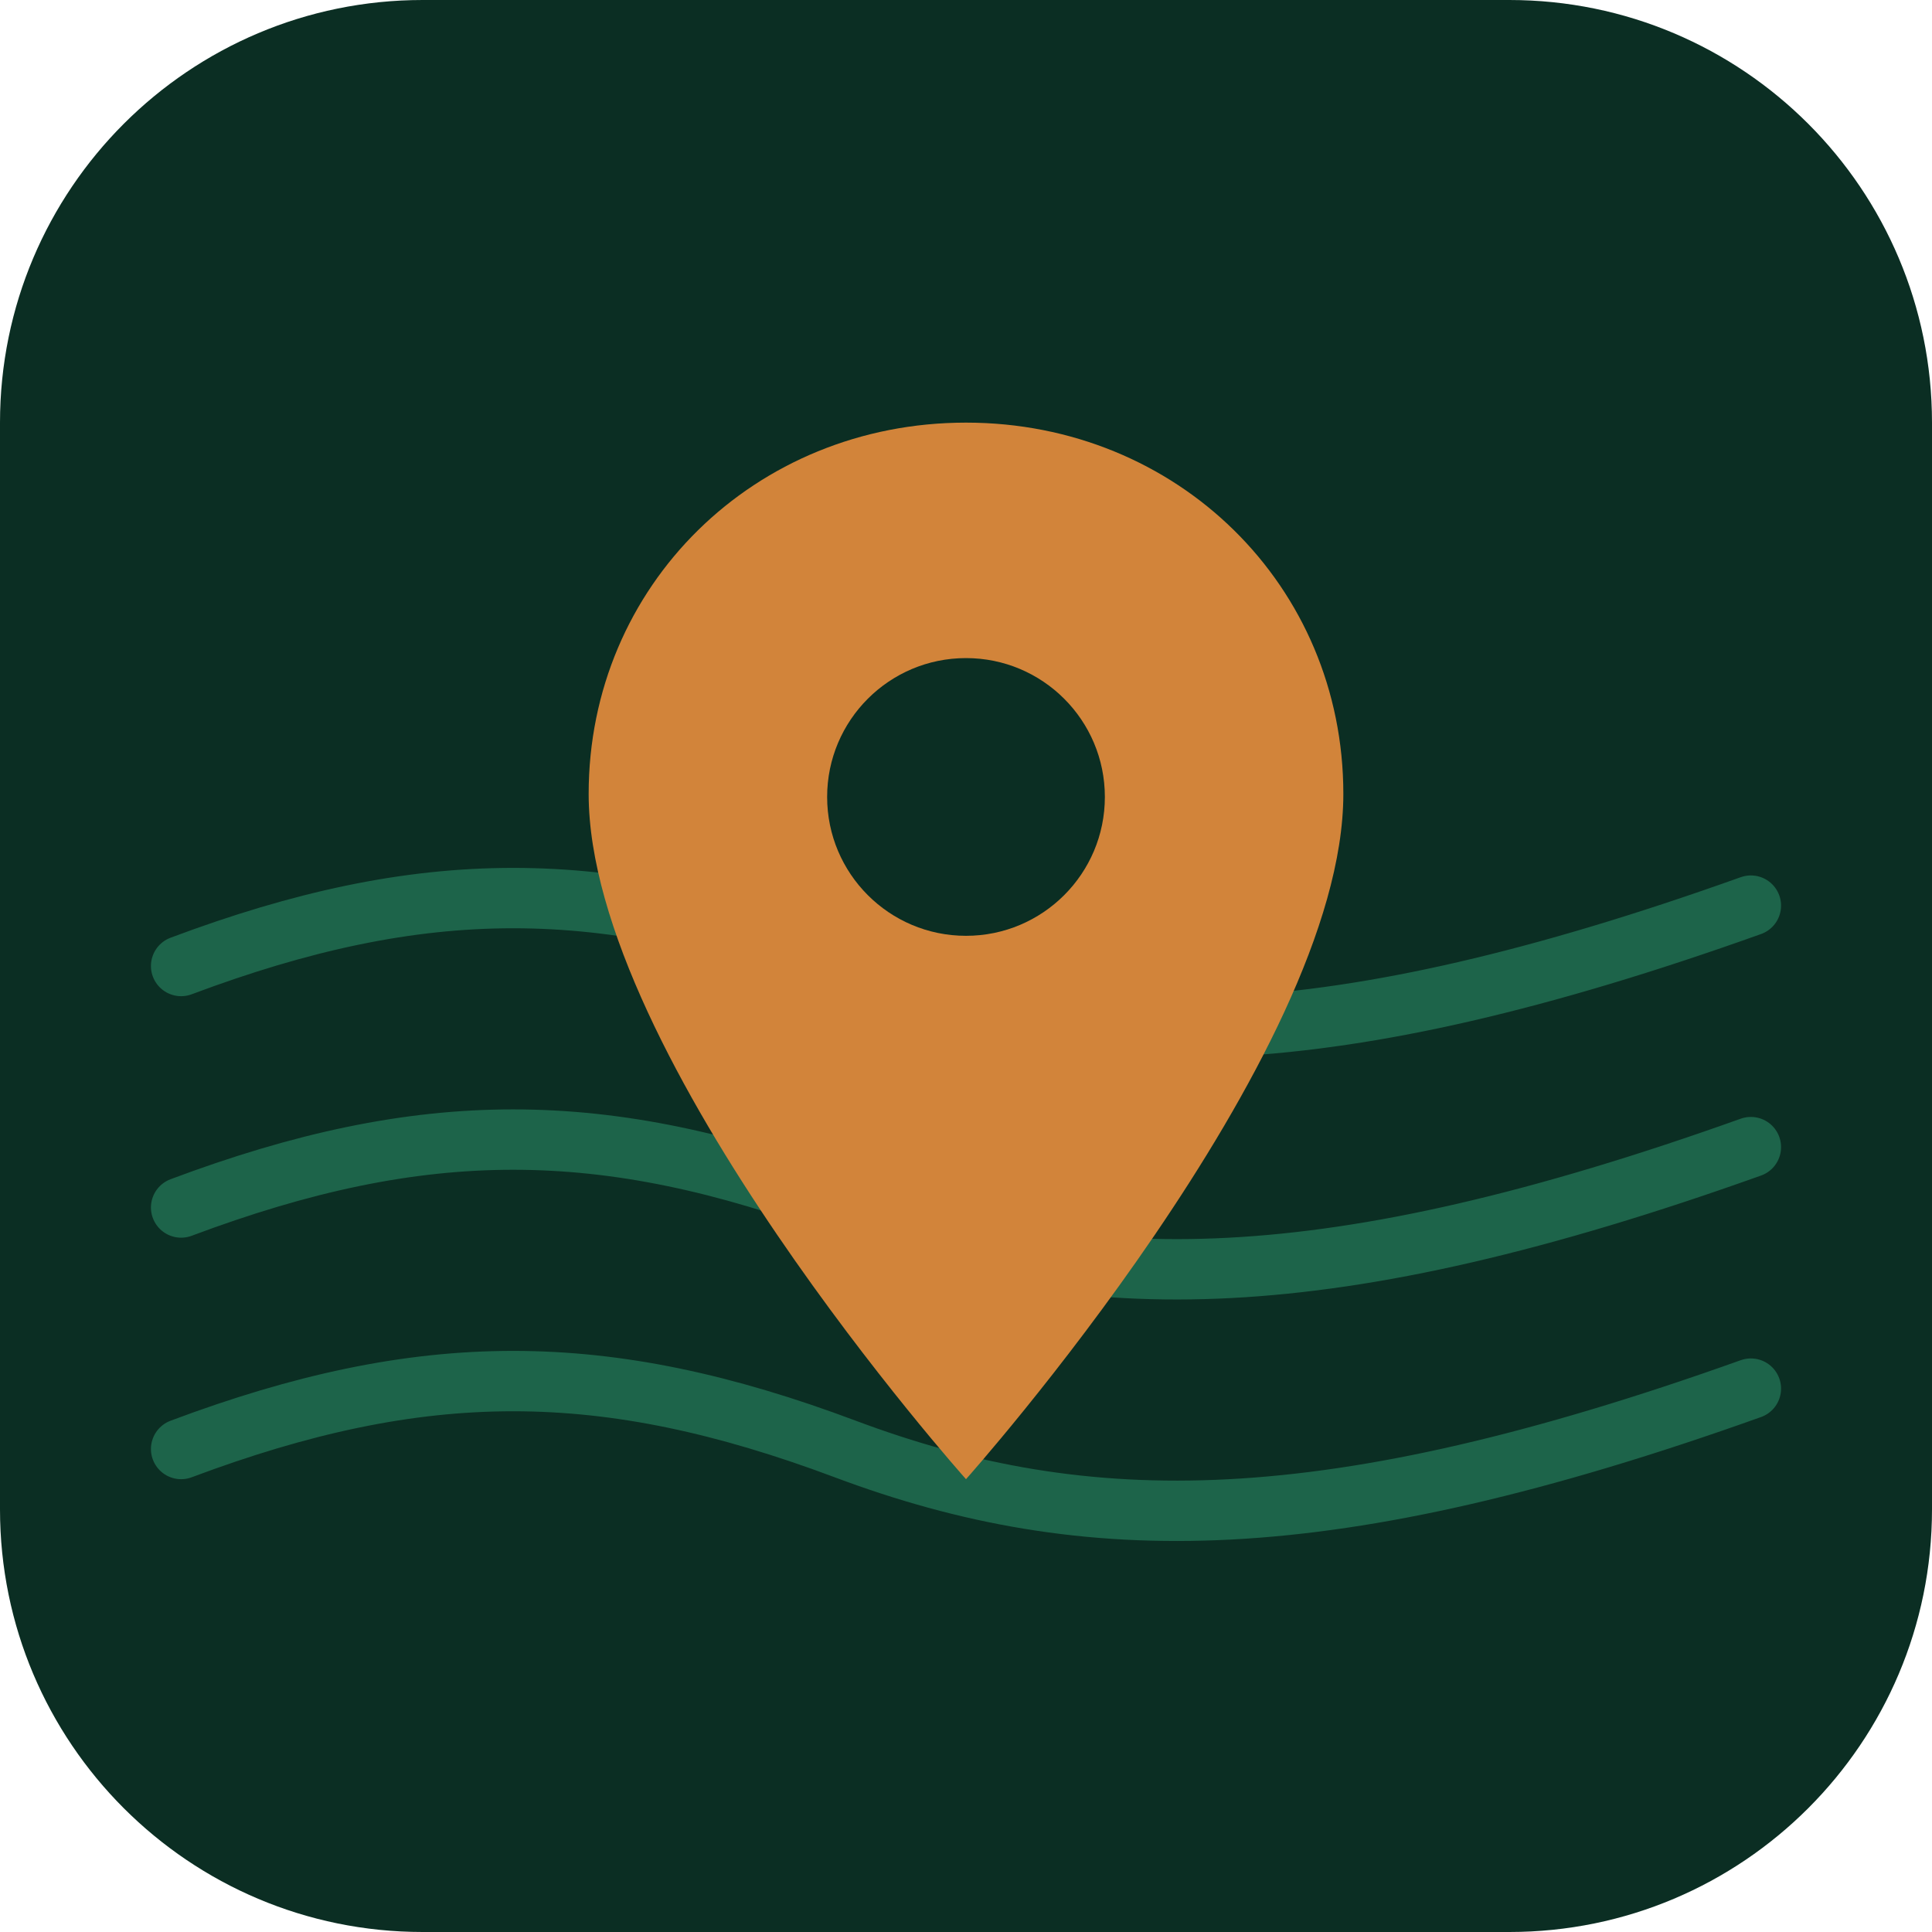
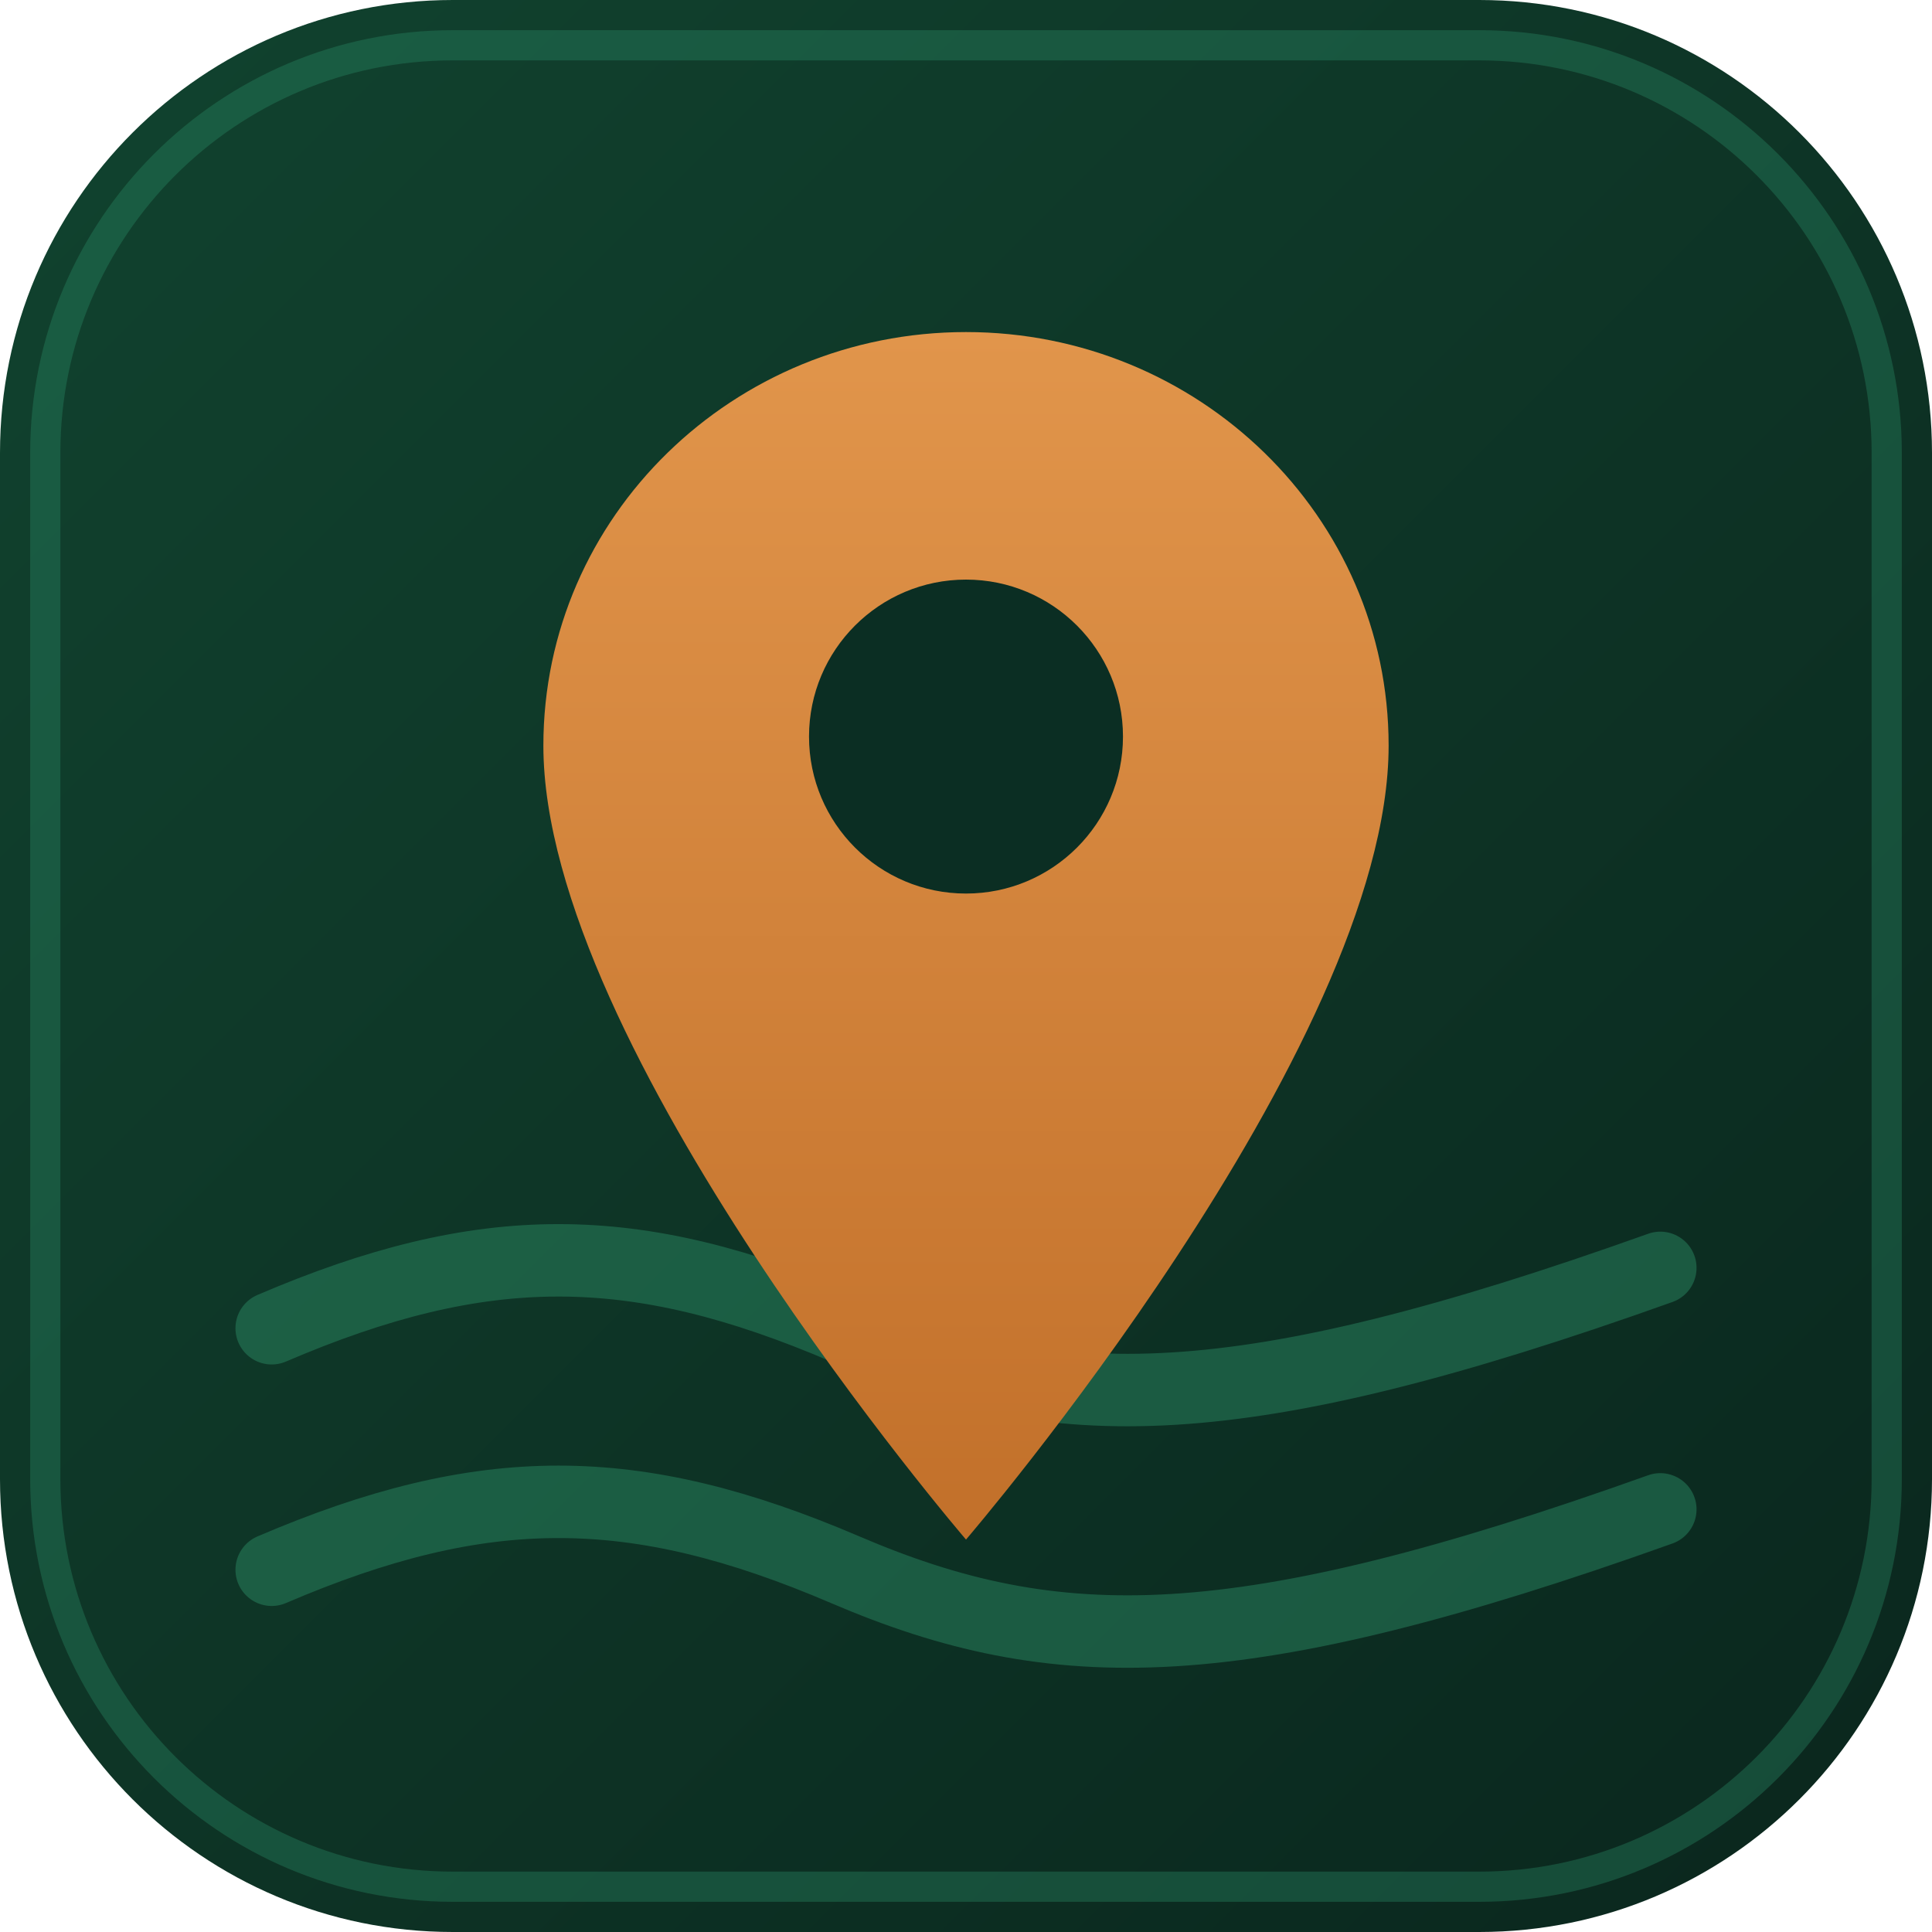
<svg xmlns="http://www.w3.org/2000/svg" viewBox="0 0 64 64" role="img" aria-label="Valor de Terras">
-   <rect width="64" height="64" rx="14" fill="#0b2e23" />
-   <g fill="none" stroke="#2c9069" stroke-width="2" stroke-linecap="round" opacity="0.55">
-     <path d="M6 40c8-3 14-3 22 0s16 3 30-2" />
-     <path d="M6 48c8-3 14-3 22 0s16 3 30-2" />
-     <path d="M6 32c8-3 14-3 22 0s16 3 30-2" />
+   <defs>
+     <linearGradient id="vt-bg" x1="0" y1="0" x2="1" y2="1">
+       <stop offset="0" stop-color="#11432f" />
+       <stop offset="1" stop-color="#0a261d" />
+     </linearGradient>
+     <linearGradient id="vt-pin" x1="0" y1="0" x2="0" y2="1">
+       <stop offset="0" stop-color="#e1954b" />
+       <stop offset="1" stop-color="#c2702a" />
+     </linearGradient>
+   </defs>
+   <rect width="64" height="64" rx="15" fill="url(#vt-bg)" />
+   <rect x="1.5" y="1.5" width="61" height="61" rx="13.5" fill="none" stroke="#2c9069" stroke-width="1" opacity="0.35" />
+   <g fill="none" stroke="#2c9069" stroke-linecap="round" stroke-width="2.4" opacity="0.45">
+     <path d="M9 44c7-3 12-3 19 0s13 3 27-2" />
+     <path d="M9 52c7-3 12-3 19 0s13 3 27-2" />
  </g>
-   <path d="M32 14c-7 0-12.5 5.4-12.5 12.3C19.5 35 32 49 32 49s12.5-14 12.5-22.7C44.5 19.4 39 14 32 14z" fill="#d2843a" />
-   <circle cx="32" cy="26.4" r="4.6" fill="#0b2e23" />
+   <path d="M32 11c-7.7 0-14 6.1-14 13.7C18 34.7 32 51 32 51s14-16.3 14-26.3C46 17.1 39.7 11 32 11z" fill="url(#vt-pin)" />
+   <circle cx="32" cy="24.4" r="5.2" fill="#0b2e23" />
</svg>
